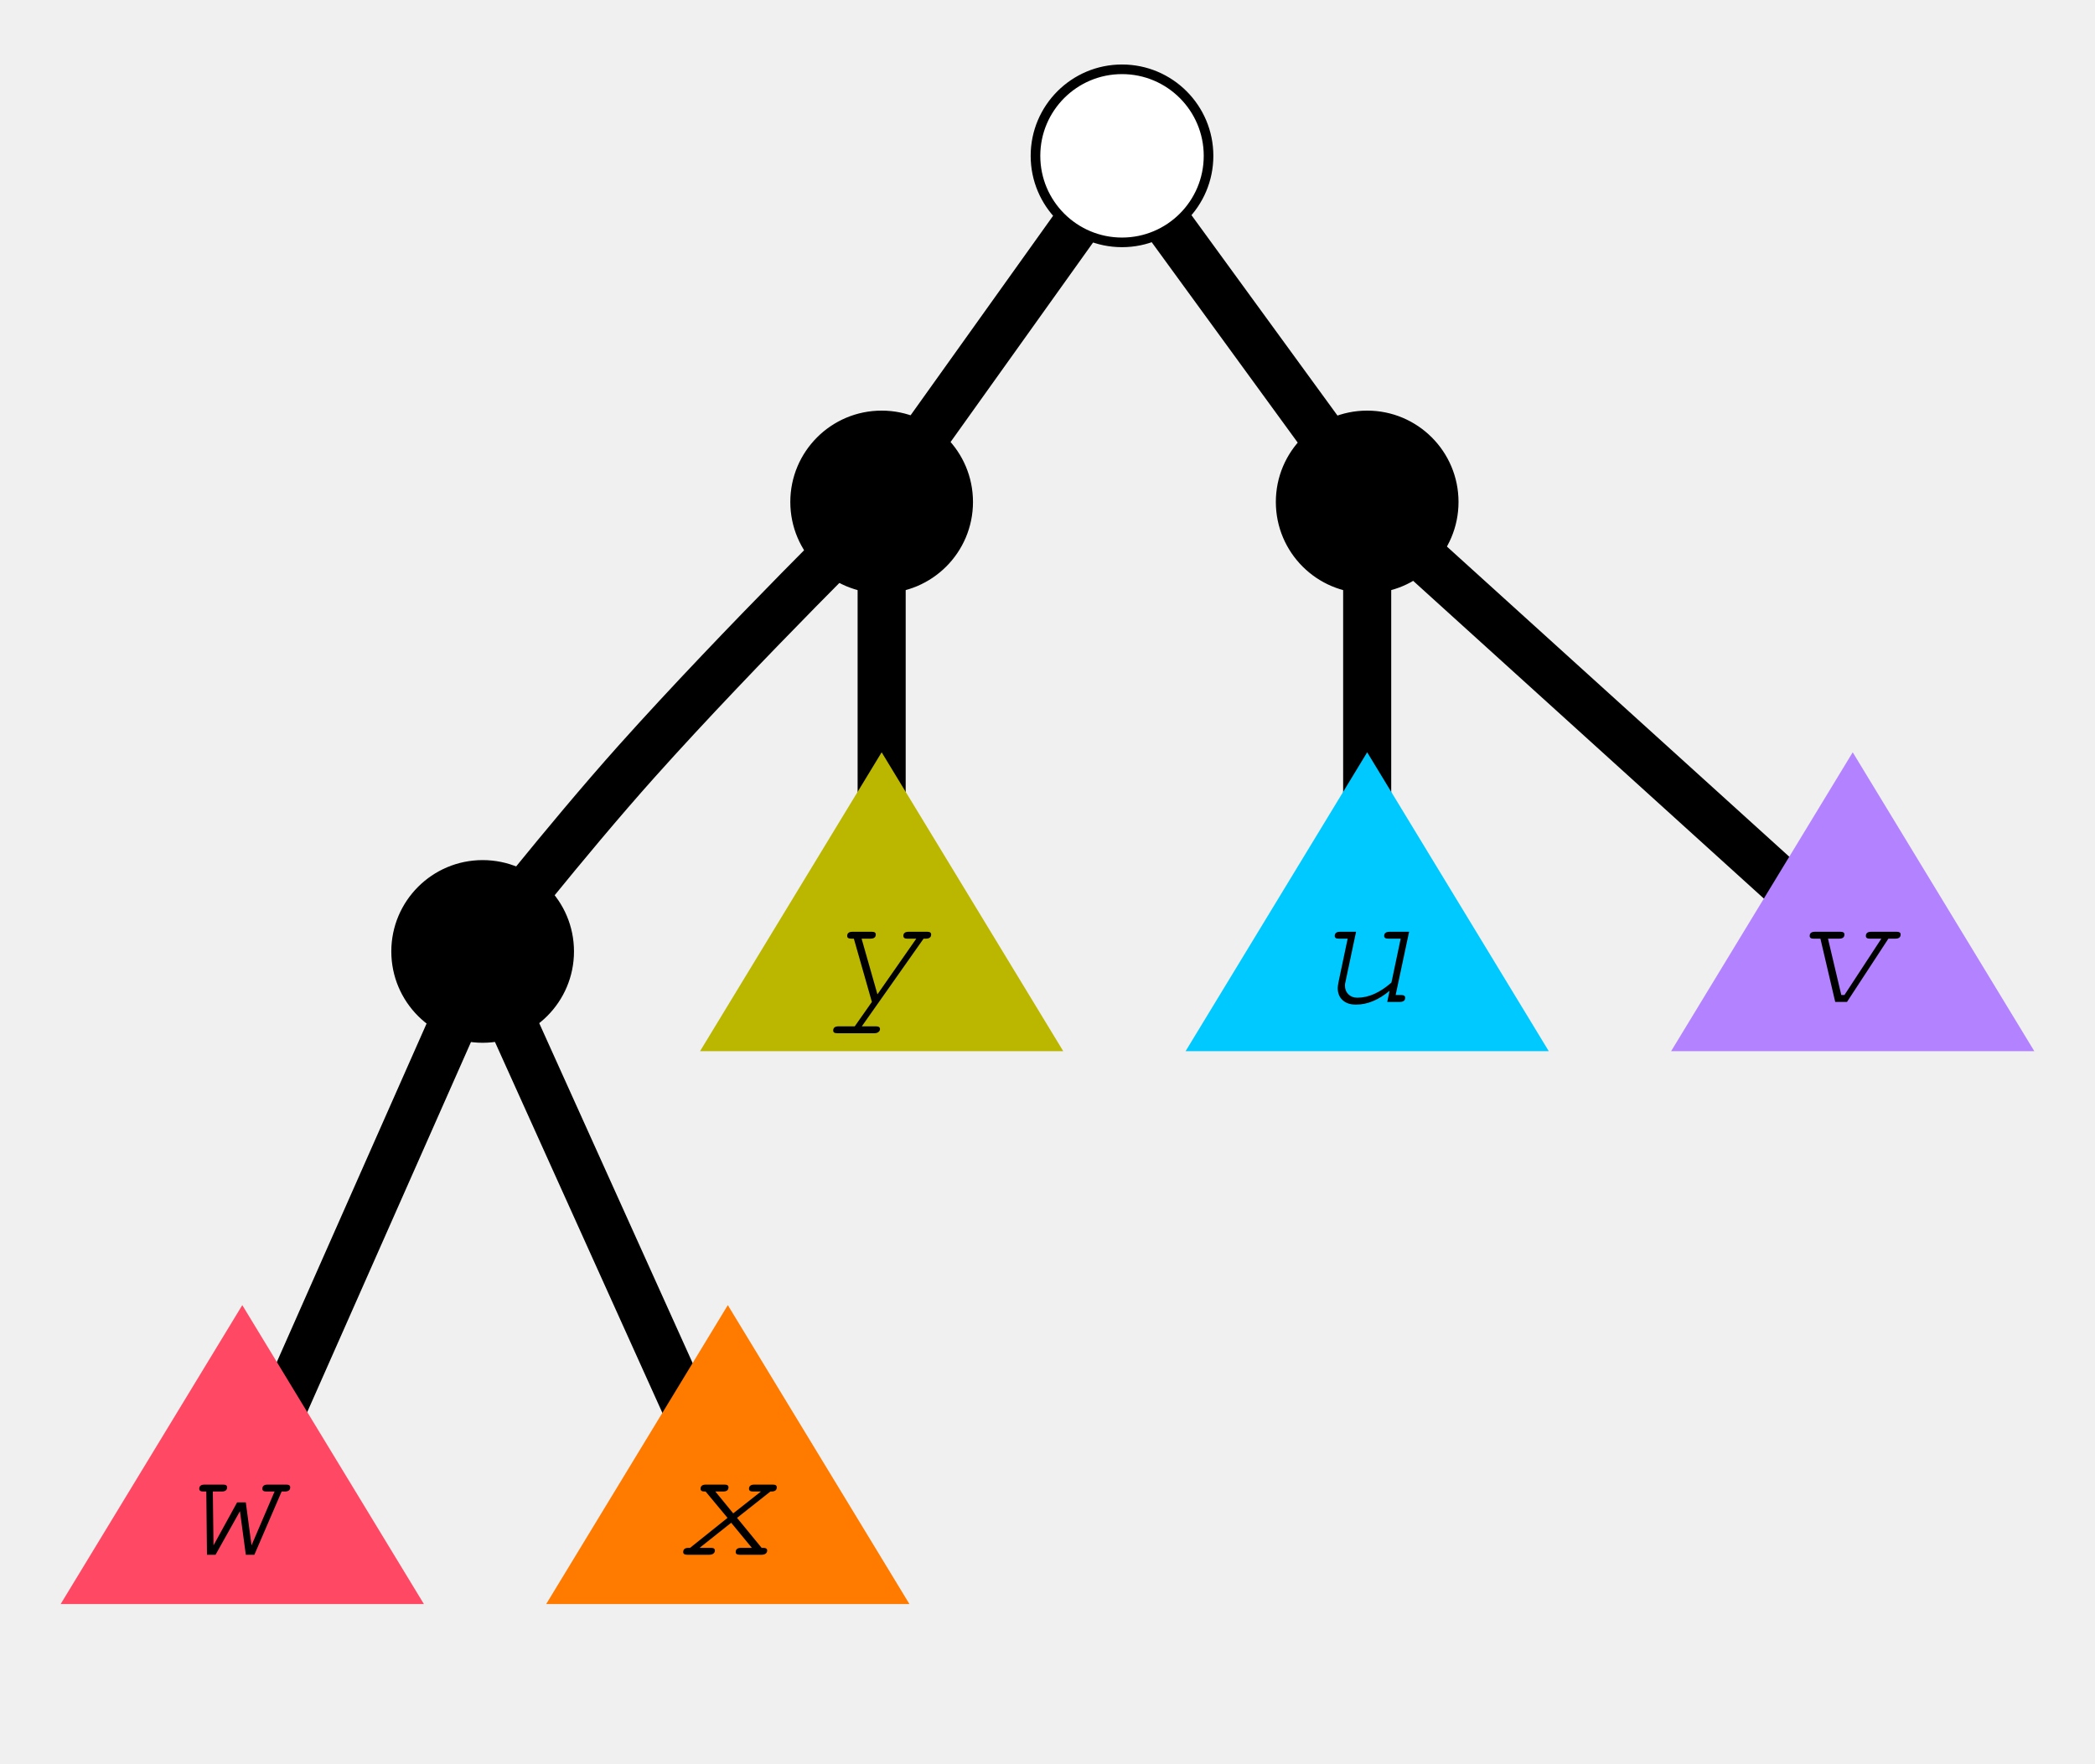
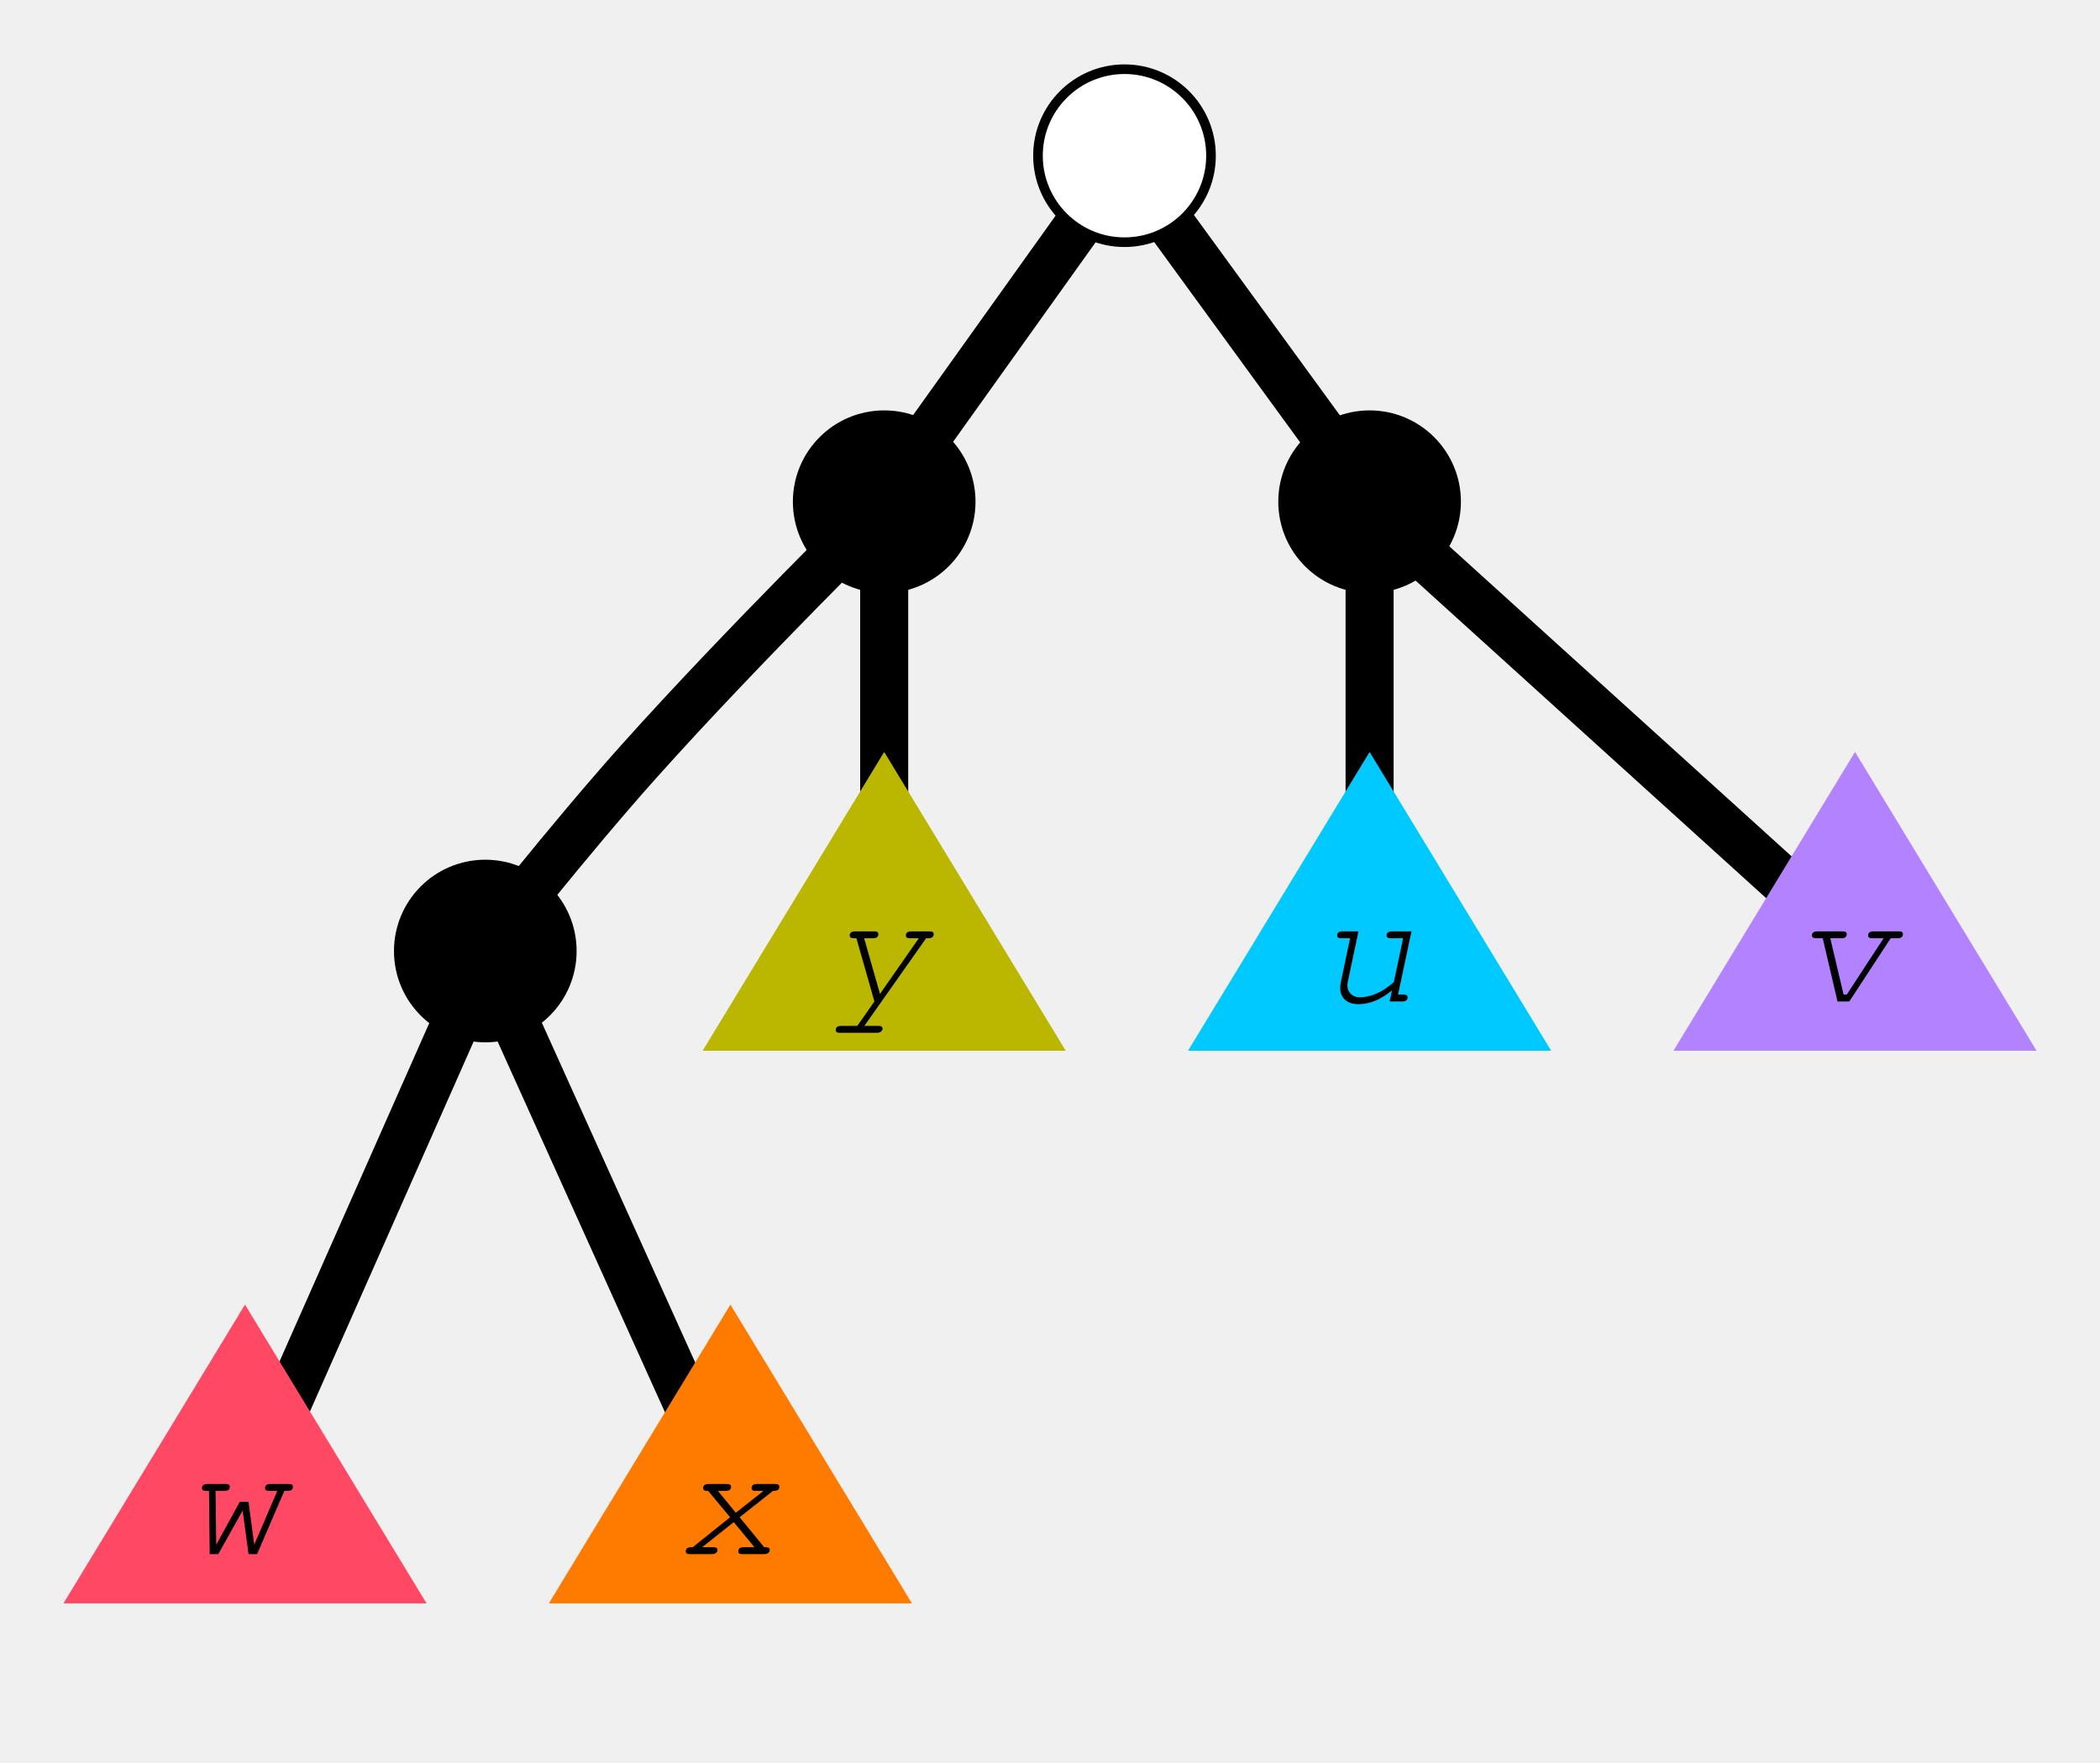
- <svg xmlns="http://www.w3.org/2000/svg" width="436pt" height="367pt" viewBox="0.00 0.00 435.80 366.80">
+ <svg xmlns="http://www.w3.org/2000/svg" width="218pt" height="183pt" viewBox="0.00 0.00 435.80 366.80">
  <g id="graph0" class="graph" transform="scale(1 1) rotate(0) translate(14.4 352.4)">
    <g id="edge1" class="edge">
      <path fill="none" stroke="black" stroke-width="10" d="M219,-319C219,-319 169,-249 169,-249" />
    </g>
    <g id="edge6" class="edge">
      <path fill="none" stroke="black" stroke-width="10" d="M219,-319C219,-319 270,-249 270,-249" />
    </g>
    <g id="edge2" class="edge">
      <path fill="none" stroke="black" stroke-width="10" d="M169,-247C169,-247 139.8,-218.36 118,-194 103.17,-177.42 86,-155.5 86,-155.5" />
    </g>
    <g id="edge5" class="edge">
      <path fill="none" stroke="black" stroke-width="10" d="M169,-247C169,-247 169,-155.5 169,-155.5" />
    </g>
    <g id="edge3" class="edge">
      <path fill="none" stroke="black" stroke-width="10" d="M86,-153.5C86,-153.5 36,-40.5 36,-40.5" />
    </g>
    <g id="edge4" class="edge">
      <path fill="none" stroke="black" stroke-width="10" d="M86,-153.5C86,-153.5 137,-40.5 137,-40.5" />
    </g>
    <g id="edge7" class="edge">
      <path fill="none" stroke="black" stroke-width="10" d="M270,-247C270,-247 270,-155.5 270,-155.5" />
    </g>
    <g id="edge8" class="edge">
      <path fill="none" stroke="black" stroke-width="10" d="M270,-247C270,-247 371,-155.5 371,-155.5" />
    </g>
    <g id="node1" class="node">
      <ellipse fill="white" stroke="black" stroke-width="2" cx="219" cy="-320" rx="18" ry="18" />
    </g>
    <g id="node2" class="node">
      <ellipse fill="black" stroke="black" stroke-width="2" cx="169" cy="-248" rx="18" ry="18" />
    </g>
    <g id="node3" class="node">
      <ellipse fill="black" stroke="black" stroke-width="2" cx="86" cy="-154.5" rx="18" ry="18" />
    </g>
    <g id="node4" class="node">
      <polygon fill="#ff4964" stroke="#ff4964" stroke-width="2" points="36,-79 0,-19.75 72,-19.75 36,-79" />
      <text text-anchor="middle" x="36" y="-29" font-family="monospace" font-size="35.00">𝑤</text>
    </g>
    <g id="node5" class="node">
      <polygon fill="#ff7b00" stroke="#ff7b00" stroke-width="2" points="137,-79 101,-19.75 173,-19.75 137,-79" />
      <text text-anchor="middle" x="137" y="-29" font-family="monospace" font-size="35.00">𝑥</text>
    </g>
    <g id="node6" class="node">
      <polygon fill="#bbb700" stroke="#bbb700" stroke-width="2" points="169,-194 133,-134.75 205,-134.75 169,-194" />
      <text text-anchor="middle" x="169" y="-144" font-family="monospace" font-size="35.00">𝑦</text>
    </g>
    <g id="node7" class="node">
      <ellipse fill="black" stroke="black" stroke-width="2" cx="270" cy="-248" rx="18" ry="18" />
    </g>
    <g id="node8" class="node">
      <polygon fill="#00c9ff" stroke="#00c9ff" stroke-width="2" points="270,-194 234,-134.75 306,-134.75 270,-194" />
      <text text-anchor="middle" x="270" y="-144" font-family="monospace" font-size="35.00">𝑢</text>
    </g>
    <g id="node9" class="node">
      <polygon fill="#b383ff" stroke="#b383ff" stroke-width="2" points="371,-194 335,-134.75 407,-134.75 371,-194" />
      <text text-anchor="middle" x="371" y="-144" font-family="monospace" font-size="35.00">𝑣</text>
    </g>
  </g>
</svg>
